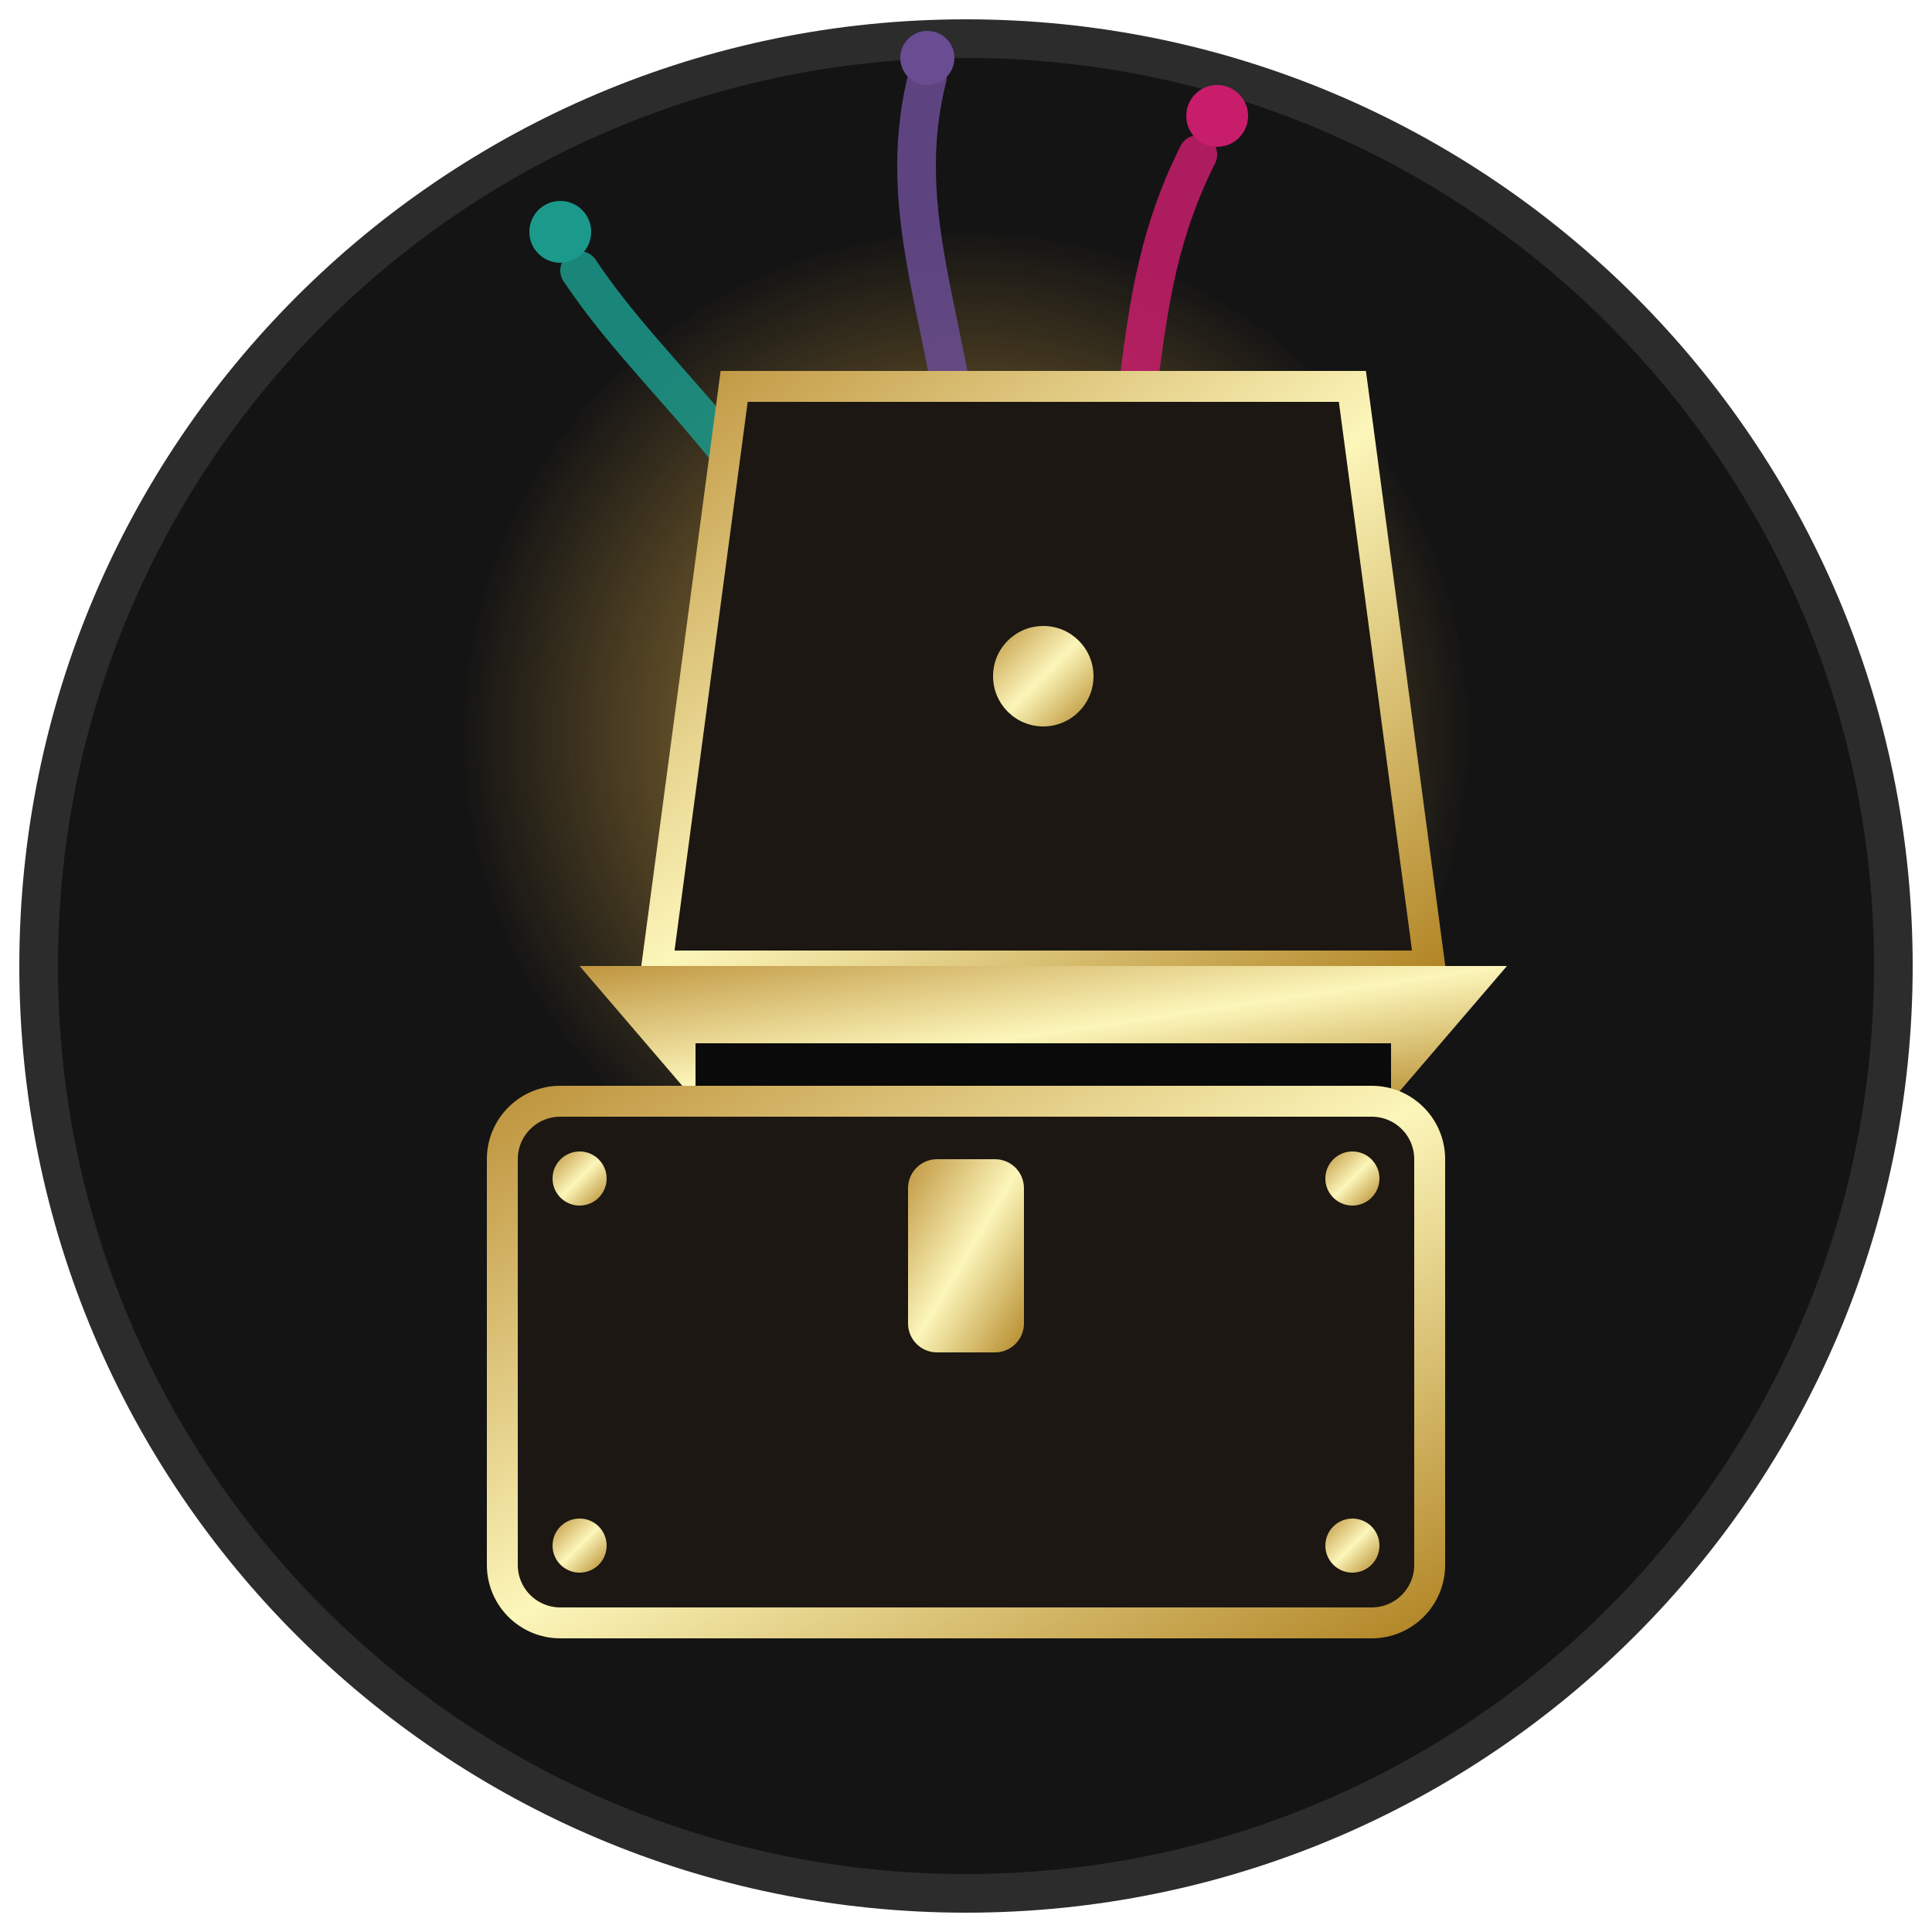
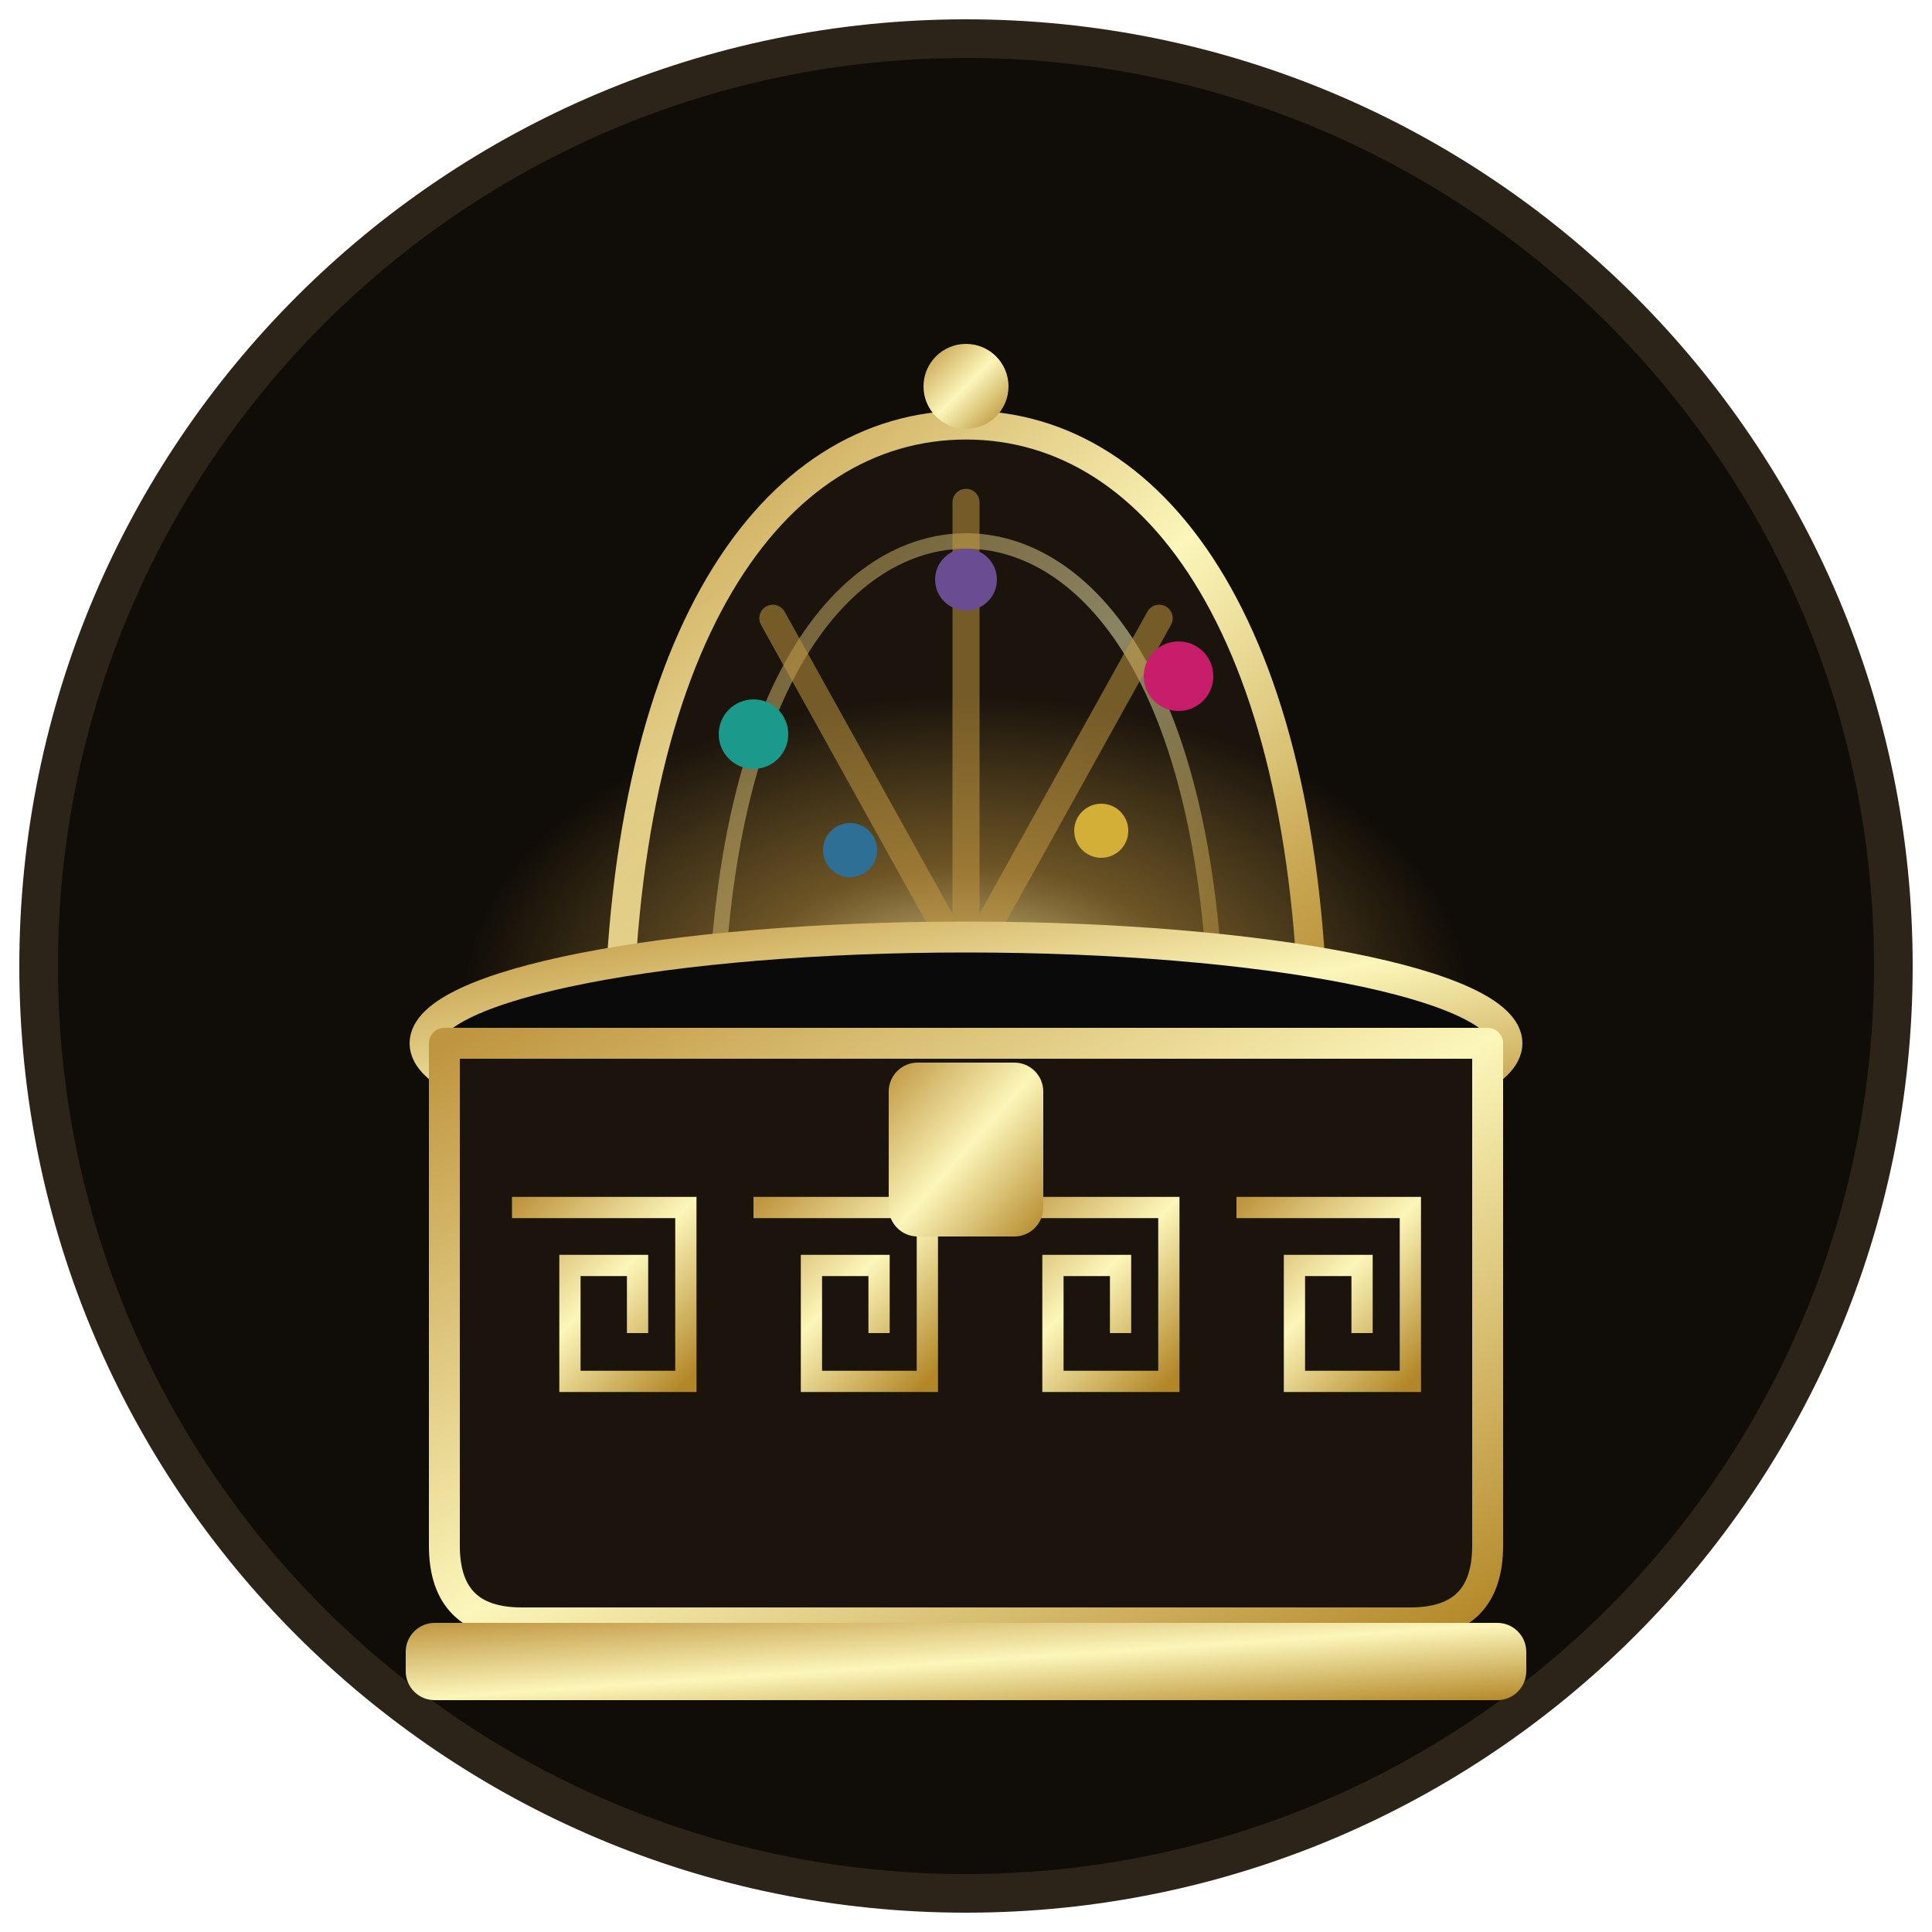
<svg xmlns="http://www.w3.org/2000/svg" viewBox="0 0 100 100">
  <defs>
    <linearGradient id="gold" x1="0%" y1="0%" x2="100%" y2="100%">
      <stop offset="0%" stop-color="#BF953F" />
      <stop offset="50%" stop-color="#FCF6BA" />
      <stop offset="100%" stop-color="#B38728" />
    </linearGradient>
    <radialGradient id="glow" cx="50%" cy="50%" r="50%">
      <stop offset="0%" stop-color="#FCF6BA" stop-opacity="0.95" />
-       <stop offset="45%" stop-color="#BF953F" stop-opacity="0.55" />
+       <stop offset="45%" stop-color="#BF953F" stop-opacity="0.5" />
      <stop offset="100%" stop-color="#BF953F" stop-opacity="0" />
    </radialGradient>
  </defs>
-   <circle cx="50" cy="50" r="48" fill="#141414" stroke="#2c2c2c" stroke-width="2" />
-   <circle cx="50" cy="38" r="26" fill="url(#glow)" />
-   <g stroke-linecap="round" fill="none" opacity="0.85">
-     <path d="M 44 34 C 40 24, 34 20, 30 14" stroke="#1B998B" stroke-width="2" />
-     <path d="M 56 32 C 60 22, 58 16, 62 8" stroke="#C81D6B" stroke-width="2" />
-     <path d="M 50 28 C 50 18, 46 12, 48 4" stroke="#6A4C93" stroke-width="2" />
+   <circle cx="50" cy="50" r="48" fill="#100c07" stroke="#2c2418" stroke-width="2" />
+   <path d="M32 55 C32 33, 40 22, 50 22 C60 22, 68 33, 68 55 Z" fill="#1a140c" stroke="url(#gold)" stroke-width="1.5" stroke-linejoin="round" />
+   <path d="M37 55 C37 35, 44 28, 50 28 C56 28, 63 35, 63 55" fill="none" stroke="url(#gold)" stroke-width="0.8" opacity="0.5" />
+   <circle cx="50" cy="20" r="2.2" fill="url(#gold)" />
+   <ellipse cx="50" cy="52" rx="26" ry="16" fill="url(#glow)" />
+   <g fill="none" stroke-width="1.4" stroke-linecap="round" opacity="0.55">
+     <path d="M50 50 L40 32" stroke="#BF953F" />
+     <path d="M50 50 L50 26" stroke="#BF953F" />
+     <path d="M50 50 L60 32" stroke="#BF953F" />
  </g>
-   <circle cx="29" cy="12" r="1.6" fill="#1B998B" />
-   <circle cx="63" cy="6" r="1.6" fill="#C81D6B" />
-   <circle cx="48" cy="3" r="1.4" fill="#6A4C93" />
-   <polygon points="34,50 74,50 70,20 38,20" fill="#1c1712" stroke="url(#gold)" stroke-width="1.6" />
-   <line x1="38" y1="30" x2="70" y2="30" stroke="url(#gold)" stroke-width="1" opacity="0.6" />
-   <circle cx="54" cy="35" r="2.6" fill="url(#gold)" />
-   <polygon points="30,50 78,50 72,57 36,57" fill="url(#gold)" />
-   <polygon points="36,57 72,57 72,54 36,54" fill="#0a0a0a" />
-   <rect x="26" y="57" width="48" height="27" rx="3" fill="#1c1712" stroke="url(#gold)" stroke-width="1.6" />
-   <line x1="26" y1="67" x2="74" y2="67" stroke="url(#gold)" stroke-width="1" opacity="0.5" />
-   <line x1="26" y1="76" x2="74" y2="76" stroke="url(#gold)" stroke-width="1" opacity="0.5" />
-   <circle cx="30" cy="61" r="1.4" fill="url(#gold)" />
-   <circle cx="70" cy="61" r="1.4" fill="url(#gold)" />
-   <circle cx="30" cy="80" r="1.4" fill="url(#gold)" />
-   <circle cx="70" cy="80" r="1.4" fill="url(#gold)" />
-   <rect x="47" y="60" width="6" height="10" rx="1.5" fill="url(#gold)" />
+   <circle cx="39" cy="38" r="1.8" fill="#1B998B" />
+   <circle cx="61" cy="35" r="1.8" fill="#C81D6B" />
+   <circle cx="50" cy="30" r="1.6" fill="#6A4C93" />
+   <circle cx="44" cy="44" r="1.4" fill="#2E6F95" />
+   <circle cx="57" cy="43" r="1.4" fill="#D4AF37" />
+   <ellipse cx="50" cy="54" rx="28" ry="5.5" fill="#0a0a0a" stroke="url(#gold)" stroke-width="1.6" />
+   <path d="M23 54 H77 V80 Q77 84 73 84 H27 Q23 84 23 80 Z" fill="#1a140c" stroke="url(#gold)" stroke-width="1.6" stroke-linejoin="round" />
+   <g fill="none" stroke="url(#gold)" stroke-width="1.1">
+     <path d="M26.5,62.5 H35.5 V71.5 H29.5 V65.5 H33 V69" />
+     <path d="M39,62.5 H48 V71.5 H42 V65.5 H45.5 V69" />
+     <path d="M51.5,62.5 H60.5 V71.5 H54.5 V65.5 H58 V69" />
+     <path d="M64,62.5 H73 V71.5 H67 V65.5 H70.5 V69" />
+   </g>
+   <rect x="46" y="55" width="8" height="9" rx="1.5" fill="url(#gold)" />
+   <rect x="21" y="84" width="58" height="4" rx="1.5" fill="url(#gold)" />
</svg>
